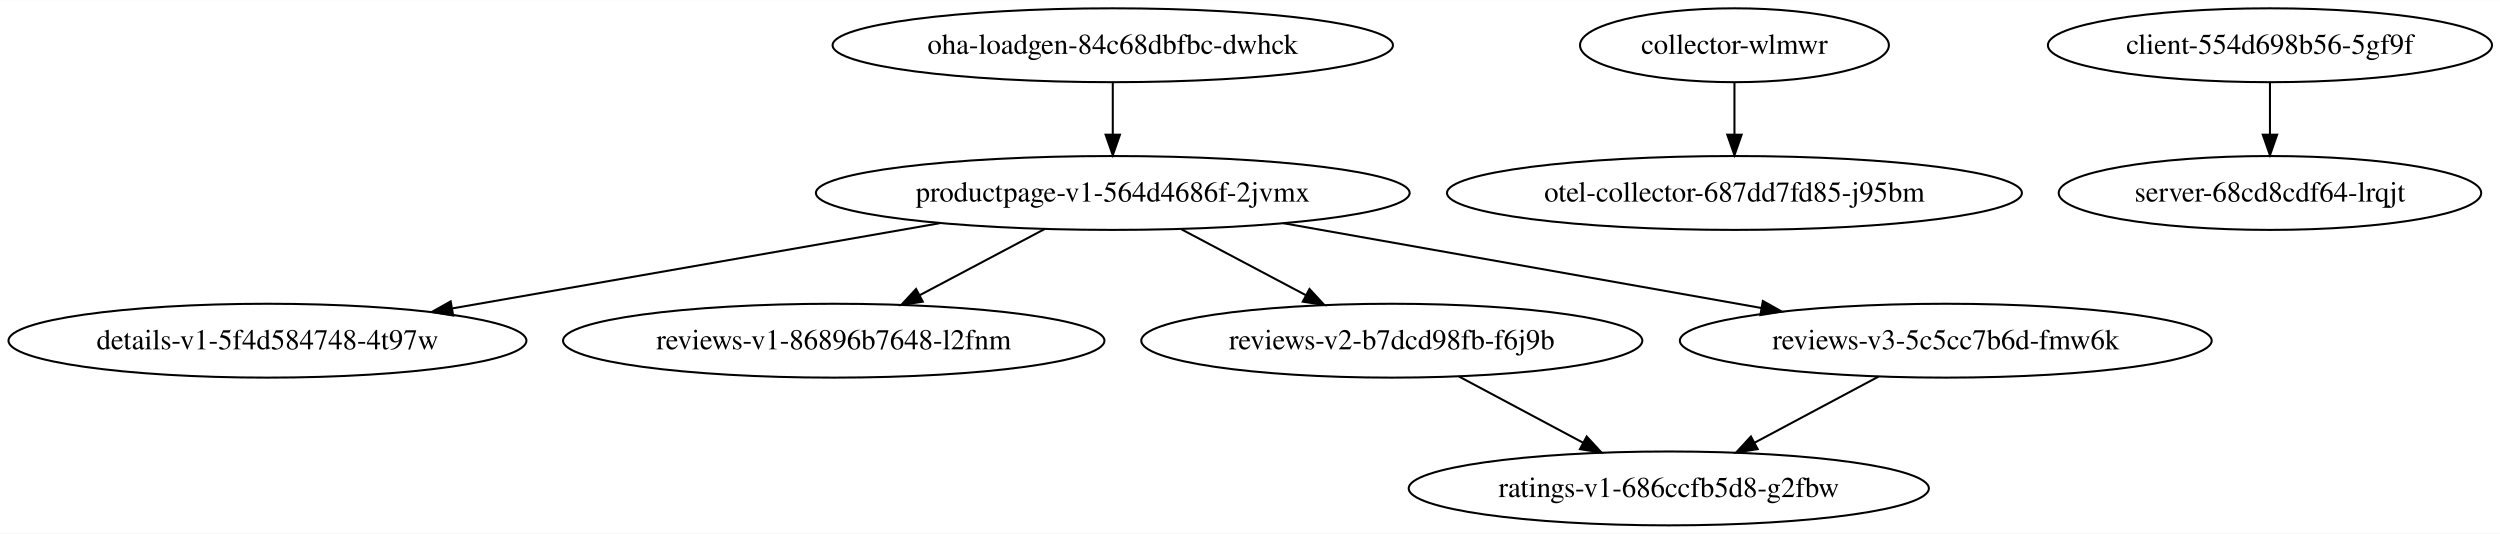
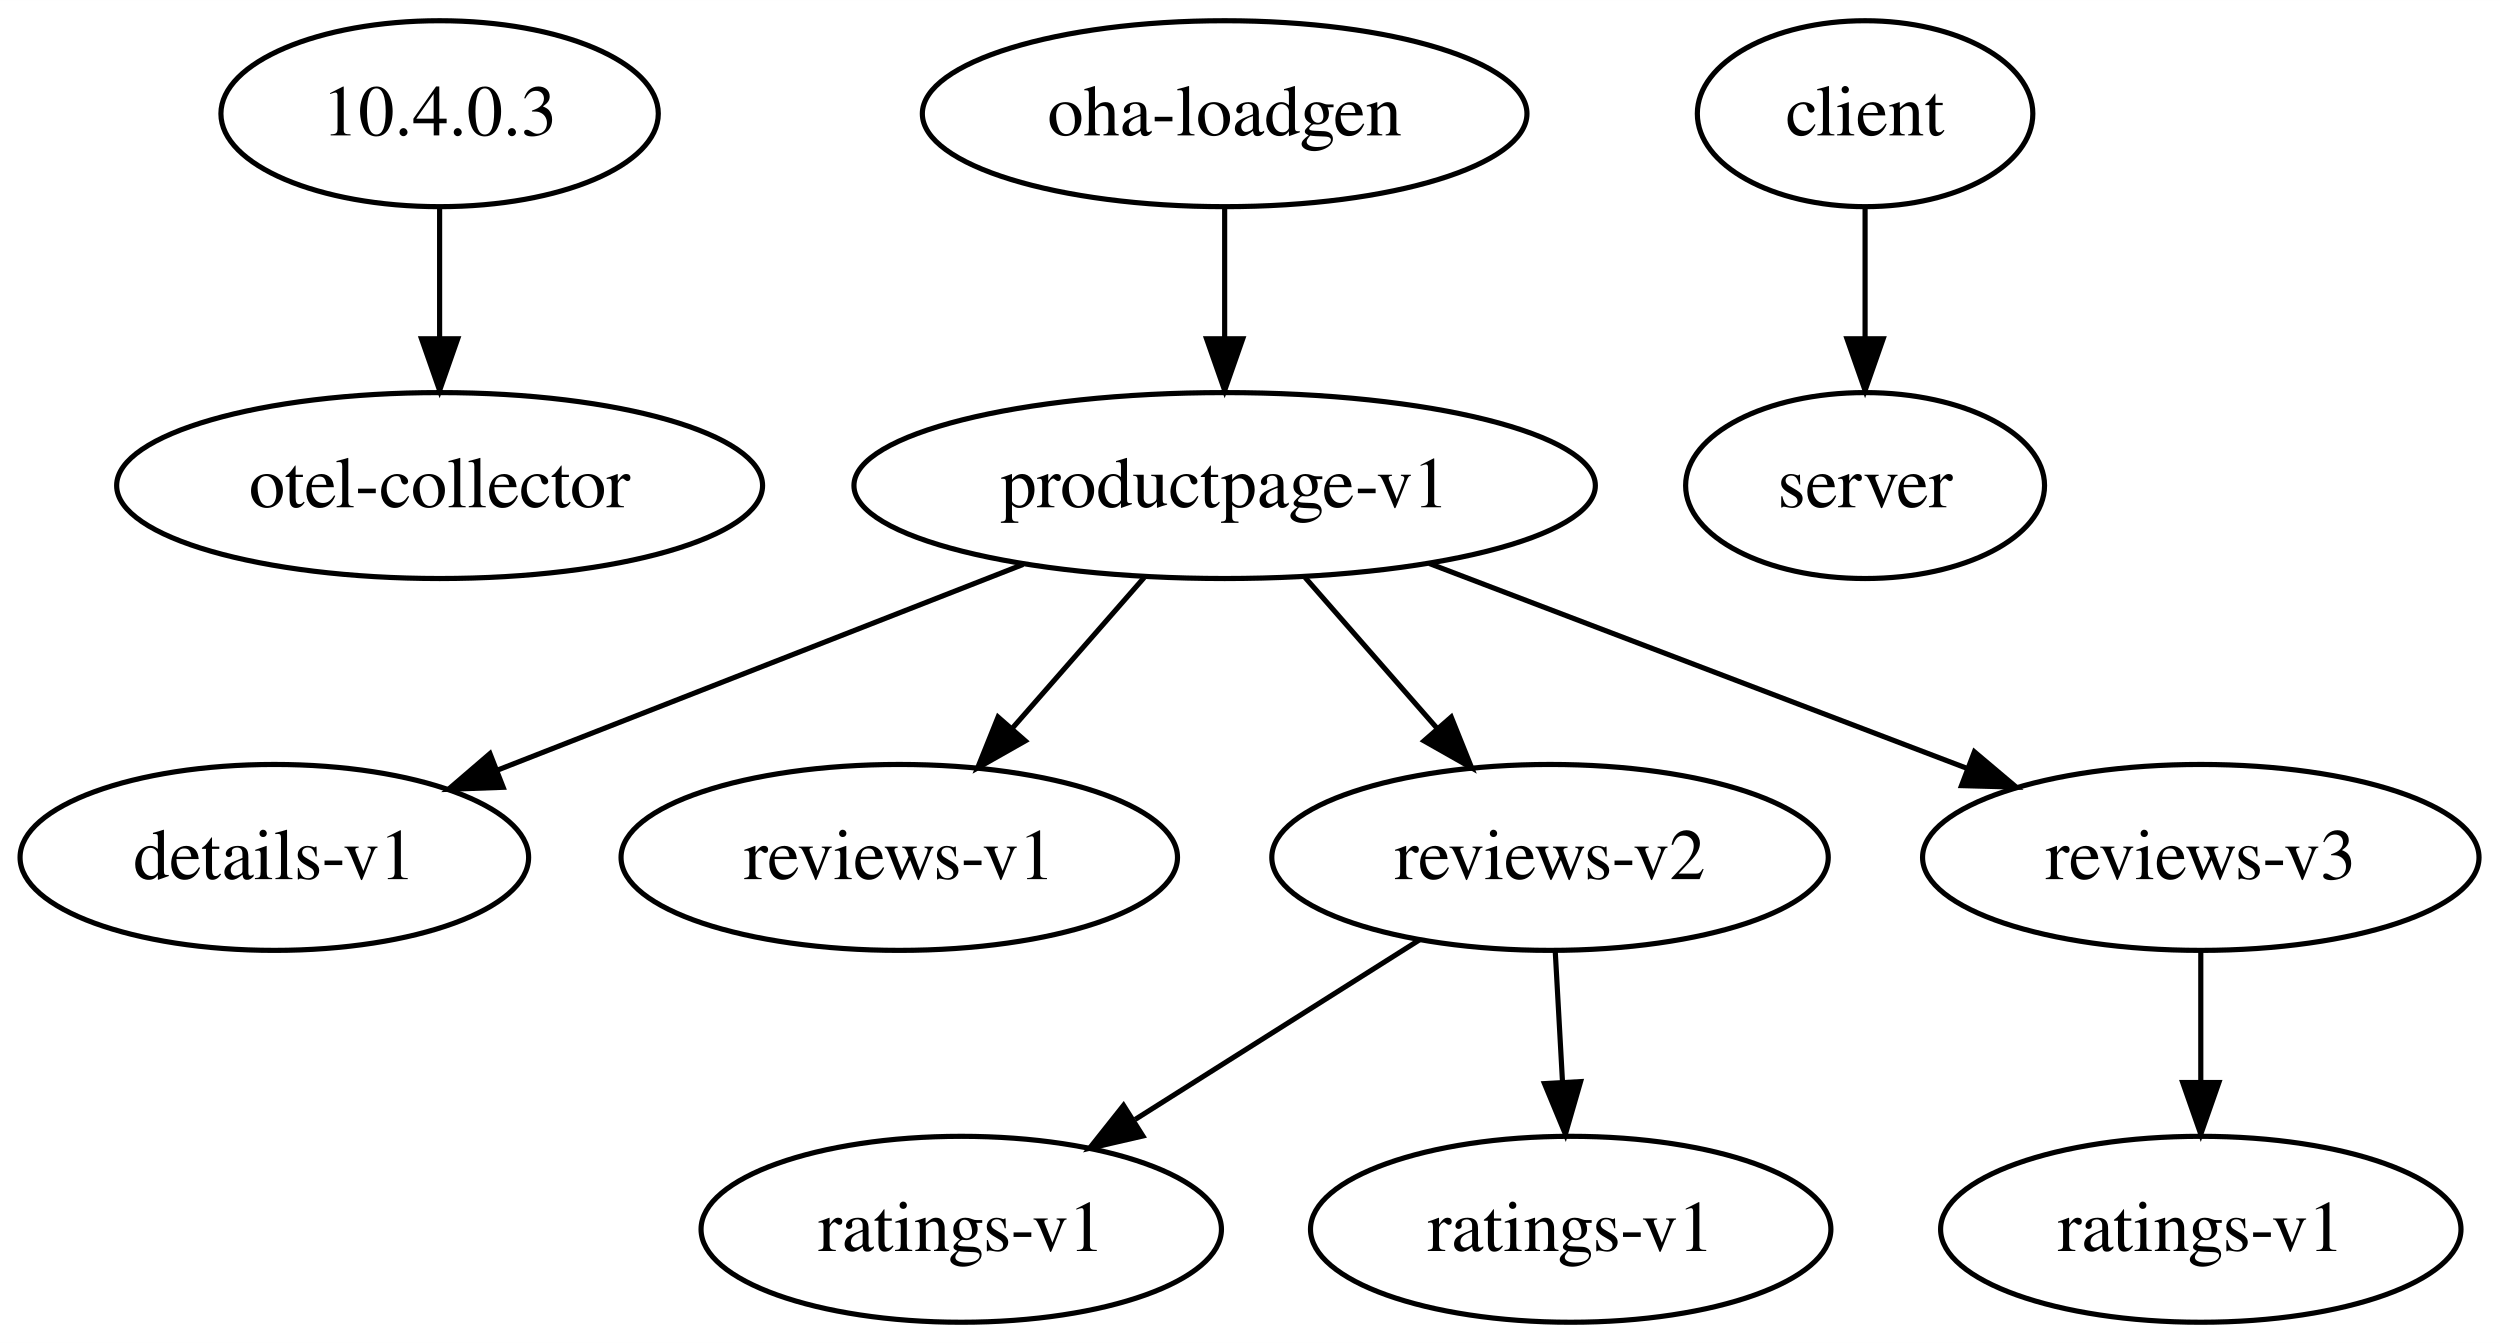
- <svg xmlns="http://www.w3.org/2000/svg" xmlns:xlink="http://www.w3.org/1999/xlink" width="1218pt" height="260pt" viewBox="0.00 0.00 1218.48 260.00">
+ <svg xmlns="http://www.w3.org/2000/svg" xmlns:xlink="http://www.w3.org/1999/xlink" width="484pt" height="260pt" viewBox="0.00 0.00 484.05 260.00">
  <g id="graph0" class="graph" transform="scale(1 1) rotate(0) translate(4 256)">
-     <polygon fill="#ffffff" stroke="transparent" points="-4,4 -4,-256 1214.476,-256 1214.476,4 -4,4" />
+     <polygon fill="#ffffff" stroke="transparent" points="-4,4 -4,-256 480.052,-256 480.052,4 -4,4" />
    <g id="node1" class="node">
      <g id="a_node1">
-         <a xlink:title="10.4.1.139">
-           <ellipse fill="none" stroke="#000000" cx="538.358" cy="-162" rx="144.682" ry="18" />
-           <text text-anchor="middle" x="538.358" y="-157.8" font-family="Times,serif" font-size="14.00" fill="#000000">productpage-v1-564d4686f-2jvmx</text>
+         <a xlink:title="10.4.0.3">
+           <ellipse fill="none" stroke="#000000" cx="81.117" cy="-234" rx="42.343" ry="18" />
+           <text text-anchor="middle" x="81.117" y="-229.8" font-family="Times,serif" font-size="14.00" fill="#000000">10.4.0.3</text>
        </a>
      </g>
    </g>
    <g id="node2" class="node">
      <g id="a_node2">
-         <a xlink:title="10.4.2.73">
-           <ellipse fill="none" stroke="#000000" cx="126.358" cy="-90" rx="126.216" ry="18" />
-           <text text-anchor="middle" x="126.358" y="-85.8" font-family="Times,serif" font-size="14.00" fill="#000000">details-v1-5f4d584748-4t97w</text>
+         <a xlink:title="10.4.0.146">
+           <ellipse fill="none" stroke="#000000" cx="81.117" cy="-162" rx="62.533" ry="18" />
+           <text text-anchor="middle" x="81.117" y="-157.8" font-family="Times,serif" font-size="14.00" fill="#000000">otel-collector</text>
        </a>
      </g>
    </g>
    <g id="edge1" class="edge">
-       <path fill="none" stroke="#000000" d="M453.989,-147.256C384.878,-135.178 287.311,-118.128 216.639,-105.777" />
-       <polygon fill="#000000" stroke="#000000" points="216.867,-102.264 206.414,-103.99 215.662,-109.16 216.867,-102.264" />
+       <path fill="none" stroke="#000000" d="M81.117,-215.831C81.117,-208.131 81.117,-198.974 81.117,-190.417" />
+       <polygon fill="#000000" stroke="#000000" points="84.617,-190.413 81.117,-180.413 77.617,-190.413 84.617,-190.413" />
    </g>
    <g id="node3" class="node">
      <g id="a_node3">
-         <a xlink:title="10.4.1.137">
-           <ellipse fill="none" stroke="#000000" cx="402.358" cy="-90" rx="131.935" ry="18" />
-           <text text-anchor="middle" x="402.358" y="-85.8" font-family="Times,serif" font-size="14.00" fill="#000000">reviews-v1-86896b7648-l2fnm</text>
+         <a xlink:title="10.4.2.75">
+           <ellipse fill="none" stroke="#000000" cx="233.117" cy="-234" rx="58.533" ry="18" />
+           <text text-anchor="middle" x="233.117" y="-229.8" font-family="Times,serif" font-size="14.00" fill="#000000">oha-loadgen</text>
+         </a>
+       </g>
+     </g>
+     <g id="node4" class="node">
+       <g id="a_node4">
+         <a xlink:title="10.4.1.139">
+           <ellipse fill="none" stroke="#000000" cx="233.117" cy="-162" rx="71.776" ry="18" />
+           <text text-anchor="middle" x="233.117" y="-157.8" font-family="Times,serif" font-size="14.00" fill="#000000">productpage-v1</text>
        </a>
      </g>
    </g>
    <g id="edge2" class="edge">
-       <path fill="none" stroke="#000000" d="M505.089,-144.387C486.759,-134.683 463.828,-122.543 444.283,-112.196" />
-       <polygon fill="#000000" stroke="#000000" points="445.759,-109.017 435.284,-107.431 442.484,-115.204 445.759,-109.017" />
+       <path fill="none" stroke="#000000" d="M233.117,-215.831C233.117,-208.131 233.117,-198.974 233.117,-190.417" />
+       <polygon fill="#000000" stroke="#000000" points="236.617,-190.413 233.117,-180.413 229.617,-190.413 236.617,-190.413" />
    </g>
-     <g id="node4" class="node">
-       <g id="a_node4">
-         <a xlink:title="10.4.0.99">
-           <ellipse fill="none" stroke="#000000" cx="674.358" cy="-90" rx="122.1" ry="18" />
-           <text text-anchor="middle" x="674.358" y="-85.8" font-family="Times,serif" font-size="14.00" fill="#000000">reviews-v2-b7dcd98fb-f6j9b</text>
+     <g id="node5" class="node">
+       <g id="a_node5">
+         <a xlink:title="10.4.1.237">
+           <ellipse fill="none" stroke="#000000" cx="296.117" cy="-90" rx="53.871" ry="18" />
+           <text text-anchor="middle" x="296.117" y="-85.8" font-family="Times,serif" font-size="14.00" fill="#000000">reviews-v2</text>
+         </a>
+       </g>
+     </g>
+     <g id="edge9" class="edge">
+       <path fill="none" stroke="#000000" d="M248.69,-144.202C256.376,-135.418 265.779,-124.672 274.179,-115.071" />
+       <polygon fill="#000000" stroke="#000000" points="276.989,-117.175 280.94,-107.345 271.721,-112.566 276.989,-117.175" />
+     </g>
+     <g id="node8" class="node">
+       <g id="a_node8">
+         <a xlink:title="10.4.1.138">
+           <ellipse fill="none" stroke="#000000" cx="422.117" cy="-90" rx="53.871" ry="18" />
+           <text text-anchor="middle" x="422.117" y="-85.8" font-family="Times,serif" font-size="14.00" fill="#000000">reviews-v3</text>
+         </a>
+       </g>
+     </g>
+     <g id="edge10" class="edge">
+       <path fill="none" stroke="#000000" d="M272.737,-146.906C303.147,-135.322 345.16,-119.317 376.886,-107.231" />
+       <polygon fill="#000000" stroke="#000000" points="378.279,-110.445 386.378,-103.615 375.787,-103.904 378.279,-110.445" />
+     </g>
+     <g id="node12" class="node">
+       <g id="a_node12">
+         <a xlink:title="10.4.2.73">
+           <ellipse fill="none" stroke="#000000" cx="49.117" cy="-90" rx="49.234" ry="18" />
+           <text text-anchor="middle" x="49.117" y="-85.8" font-family="Times,serif" font-size="14.00" fill="#000000">details-v1</text>
+         </a>
+       </g>
+     </g>
+     <g id="edge7" class="edge">
+       <path fill="none" stroke="#000000" d="M194.095,-146.731C164.301,-135.072 123.261,-119.013 92.449,-106.956" />
+       <polygon fill="#000000" stroke="#000000" points="93.42,-103.578 82.832,-103.193 90.869,-110.096 93.42,-103.578" />
+     </g>
+     <g id="node13" class="node">
+       <g id="a_node13">
+         <a xlink:title="10.4.1.137">
+           <ellipse fill="none" stroke="#000000" cx="170.117" cy="-90" rx="53.871" ry="18" />
+           <text text-anchor="middle" x="170.117" y="-85.8" font-family="Times,serif" font-size="14.00" fill="#000000">reviews-v1</text>
+         </a>
+       </g>
+     </g>
+     <g id="edge8" class="edge">
+       <path fill="none" stroke="#000000" d="M217.544,-144.202C209.858,-135.418 200.455,-124.672 192.054,-115.071" />
+       <polygon fill="#000000" stroke="#000000" points="194.512,-112.566 185.293,-107.345 189.244,-117.175 194.512,-112.566" />
+     </g>
+     <g id="node6" class="node">
+       <g id="a_node6">
+         <a xlink:title="10.4.2.118">
+           <ellipse fill="none" stroke="#000000" cx="182.117" cy="-18" rx="50.38" ry="18" />
+           <text text-anchor="middle" x="182.117" y="-13.8" font-family="Times,serif" font-size="14.00" fill="#000000">ratings-v1</text>
        </a>
      </g>
    </g>
    <g id="edge3" class="edge">
-       <path fill="none" stroke="#000000" d="M571.627,-144.387C589.957,-134.683 612.888,-122.543 632.433,-112.196" />
-       <polygon fill="#000000" stroke="#000000" points="634.232,-115.204 641.432,-107.431 630.956,-109.017 634.232,-115.204" />
+       <path fill="none" stroke="#000000" d="M270.816,-74.021C254.617,-63.79 233.409,-50.395 215.793,-39.269" />
+       <polygon fill="#000000" stroke="#000000" points="217.278,-36.068 206.954,-33.687 213.54,-41.986 217.278,-36.068" />
    </g>
-     <g id="node5" class="node">
-       <g id="a_node5">
-         <a xlink:title="10.4.1.138">
-           <ellipse fill="none" stroke="#000000" cx="944.358" cy="-90" rx="129.603" ry="18" />
-           <text text-anchor="middle" x="944.358" y="-85.8" font-family="Times,serif" font-size="14.00" fill="#000000">reviews-v3-5c5cc7b6d-fmw6k</text>
+     <g id="node7" class="node">
+       <g id="a_node7">
+         <a xlink:title="10.4.0.98">
+           <ellipse fill="none" stroke="#000000" cx="300.117" cy="-18" rx="50.38" ry="18" />
+           <text text-anchor="middle" x="300.117" y="-13.8" font-family="Times,serif" font-size="14.00" fill="#000000">ratings-v1</text>
        </a>
      </g>
    </g>
    <g id="edge4" class="edge">
-       <path fill="none" stroke="#000000" d="M621.498,-147.256C689.271,-135.237 784.813,-118.294 854.372,-105.958" />
-       <polygon fill="#000000" stroke="#000000" points="855.205,-109.365 864.44,-104.173 853.982,-102.473 855.205,-109.365" />
+       <path fill="none" stroke="#000000" d="M297.126,-71.831C297.554,-64.131 298.063,-54.974 298.538,-46.417" />
+       <polygon fill="#000000" stroke="#000000" points="302.034,-46.592 299.094,-36.413 295.044,-46.204 302.034,-46.592" />
    </g>
    <g id="node9" class="node">
      <g id="a_node9">
-         <a xlink:title="10.4.0.98">
-           <ellipse fill="none" stroke="#000000" cx="809.358" cy="-18" rx="126.757" ry="18" />
-           <text text-anchor="middle" x="809.358" y="-13.8" font-family="Times,serif" font-size="14.00" fill="#000000">ratings-v1-686ccfb5d8-g2fbw</text>
-         </a>
-       </g>
-     </g>
-     <g id="edge7" class="edge">
-       <path fill="none" stroke="#000000" d="M707.038,-72.571C725.226,-62.87 748.06,-50.692 767.54,-40.303" />
-       <polygon fill="#000000" stroke="#000000" points="769.335,-43.312 776.511,-35.518 766.04,-37.136 769.335,-43.312" />
-     </g>
-     <g id="edge8" class="edge">
-       <path fill="none" stroke="#000000" d="M911.678,-72.571C893.489,-62.87 870.655,-50.692 851.176,-40.303" />
-       <polygon fill="#000000" stroke="#000000" points="852.675,-37.136 842.205,-35.518 849.381,-43.312 852.675,-37.136" />
-     </g>
-     <g id="node6" class="node">
-       <g id="a_node6">
-         <a xlink:title="10.4.2.3">
-           <ellipse fill="none" stroke="#000000" cx="841.358" cy="-234" rx="75.275" ry="18" />
-           <text text-anchor="middle" x="841.358" y="-229.8" font-family="Times,serif" font-size="14.00" fill="#000000">collector-wlmwr</text>
-         </a>
-       </g>
-     </g>
-     <g id="node7" class="node">
-       <g id="a_node7">
-         <a xlink:title="10.4.2.95">
-           <ellipse fill="none" stroke="#000000" cx="841.358" cy="-162" rx="140.097" ry="18" />
-           <text text-anchor="middle" x="841.358" y="-157.8" font-family="Times,serif" font-size="14.00" fill="#000000">otel-collector-687dd7fd85-j95bm</text>
+         <a xlink:title="10.4.1.238">
+           <ellipse fill="none" stroke="#000000" cx="422.117" cy="-18" rx="50.38" ry="18" />
+           <text text-anchor="middle" x="422.117" y="-13.8" font-family="Times,serif" font-size="14.00" fill="#000000">ratings-v1</text>
        </a>
      </g>
    </g>
    <g id="edge5" class="edge">
-       <path fill="none" stroke="#000000" d="M841.358,-215.831C841.358,-208.131 841.358,-198.974 841.358,-190.417" />
-       <polygon fill="#000000" stroke="#000000" points="844.858,-190.413 841.358,-180.413 837.858,-190.413 844.858,-190.413" />
-     </g>
-     <g id="node8" class="node">
-       <g id="a_node8">
-         <a xlink:title="10.4.2.75">
-           <ellipse fill="none" stroke="#000000" cx="538.358" cy="-234" rx="136.553" ry="18" />
-           <text text-anchor="middle" x="538.358" y="-229.8" font-family="Times,serif" font-size="14.00" fill="#000000">oha-loadgen-84c68dbfbc-dwhck</text>
-         </a>
-       </g>
-     </g>
-     <g id="edge6" class="edge">
-       <path fill="none" stroke="#000000" d="M538.358,-215.831C538.358,-208.131 538.358,-198.974 538.358,-190.417" />
-       <polygon fill="#000000" stroke="#000000" points="541.858,-190.413 538.358,-180.413 534.858,-190.413 541.858,-190.413" />
+       <path fill="none" stroke="#000000" d="M422.117,-71.831C422.117,-64.131 422.117,-54.974 422.117,-46.417" />
+       <polygon fill="#000000" stroke="#000000" points="425.617,-46.413 422.117,-36.413 418.617,-46.413 425.617,-46.413" />
    </g>
    <g id="node10" class="node">
      <g id="a_node10">
        <a xlink:title="10.4.1.174">
-           <ellipse fill="none" stroke="#000000" cx="1102.358" cy="-234" rx="108.238" ry="18" />
-           <text text-anchor="middle" x="1102.358" y="-229.8" font-family="Times,serif" font-size="14.00" fill="#000000">client-554d698b56-5gf9f</text>
+           <ellipse fill="none" stroke="#000000" cx="357.117" cy="-234" rx="32.479" ry="18" />
+           <text text-anchor="middle" x="357.117" y="-229.8" font-family="Times,serif" font-size="14.00" fill="#000000">client</text>
        </a>
      </g>
    </g>
    <g id="node11" class="node">
      <g id="a_node11">
        <a xlink:title="10.4.1.175">
-           <ellipse fill="none" stroke="#000000" cx="1102.358" cy="-162" rx="102.971" ry="18" />
-           <text text-anchor="middle" x="1102.358" y="-157.8" font-family="Times,serif" font-size="14.00" fill="#000000">server-68cd8cdf64-lrqjt</text>
+           <ellipse fill="none" stroke="#000000" cx="357.117" cy="-162" rx="34.748" ry="18" />
+           <text text-anchor="middle" x="357.117" y="-157.8" font-family="Times,serif" font-size="14.00" fill="#000000">server</text>
        </a>
      </g>
    </g>
-     <g id="edge9" class="edge">
-       <path fill="none" stroke="#000000" d="M1102.358,-215.831C1102.358,-208.131 1102.358,-198.974 1102.358,-190.417" />
-       <polygon fill="#000000" stroke="#000000" points="1105.858,-190.413 1102.358,-180.413 1098.858,-190.413 1105.858,-190.413" />
+     <g id="edge6" class="edge">
+       <path fill="none" stroke="#000000" d="M357.117,-215.831C357.117,-208.131 357.117,-198.974 357.117,-190.417" />
+       <polygon fill="#000000" stroke="#000000" points="360.617,-190.413 357.117,-180.413 353.617,-190.413 360.617,-190.413" />
    </g>
  </g>
</svg>
